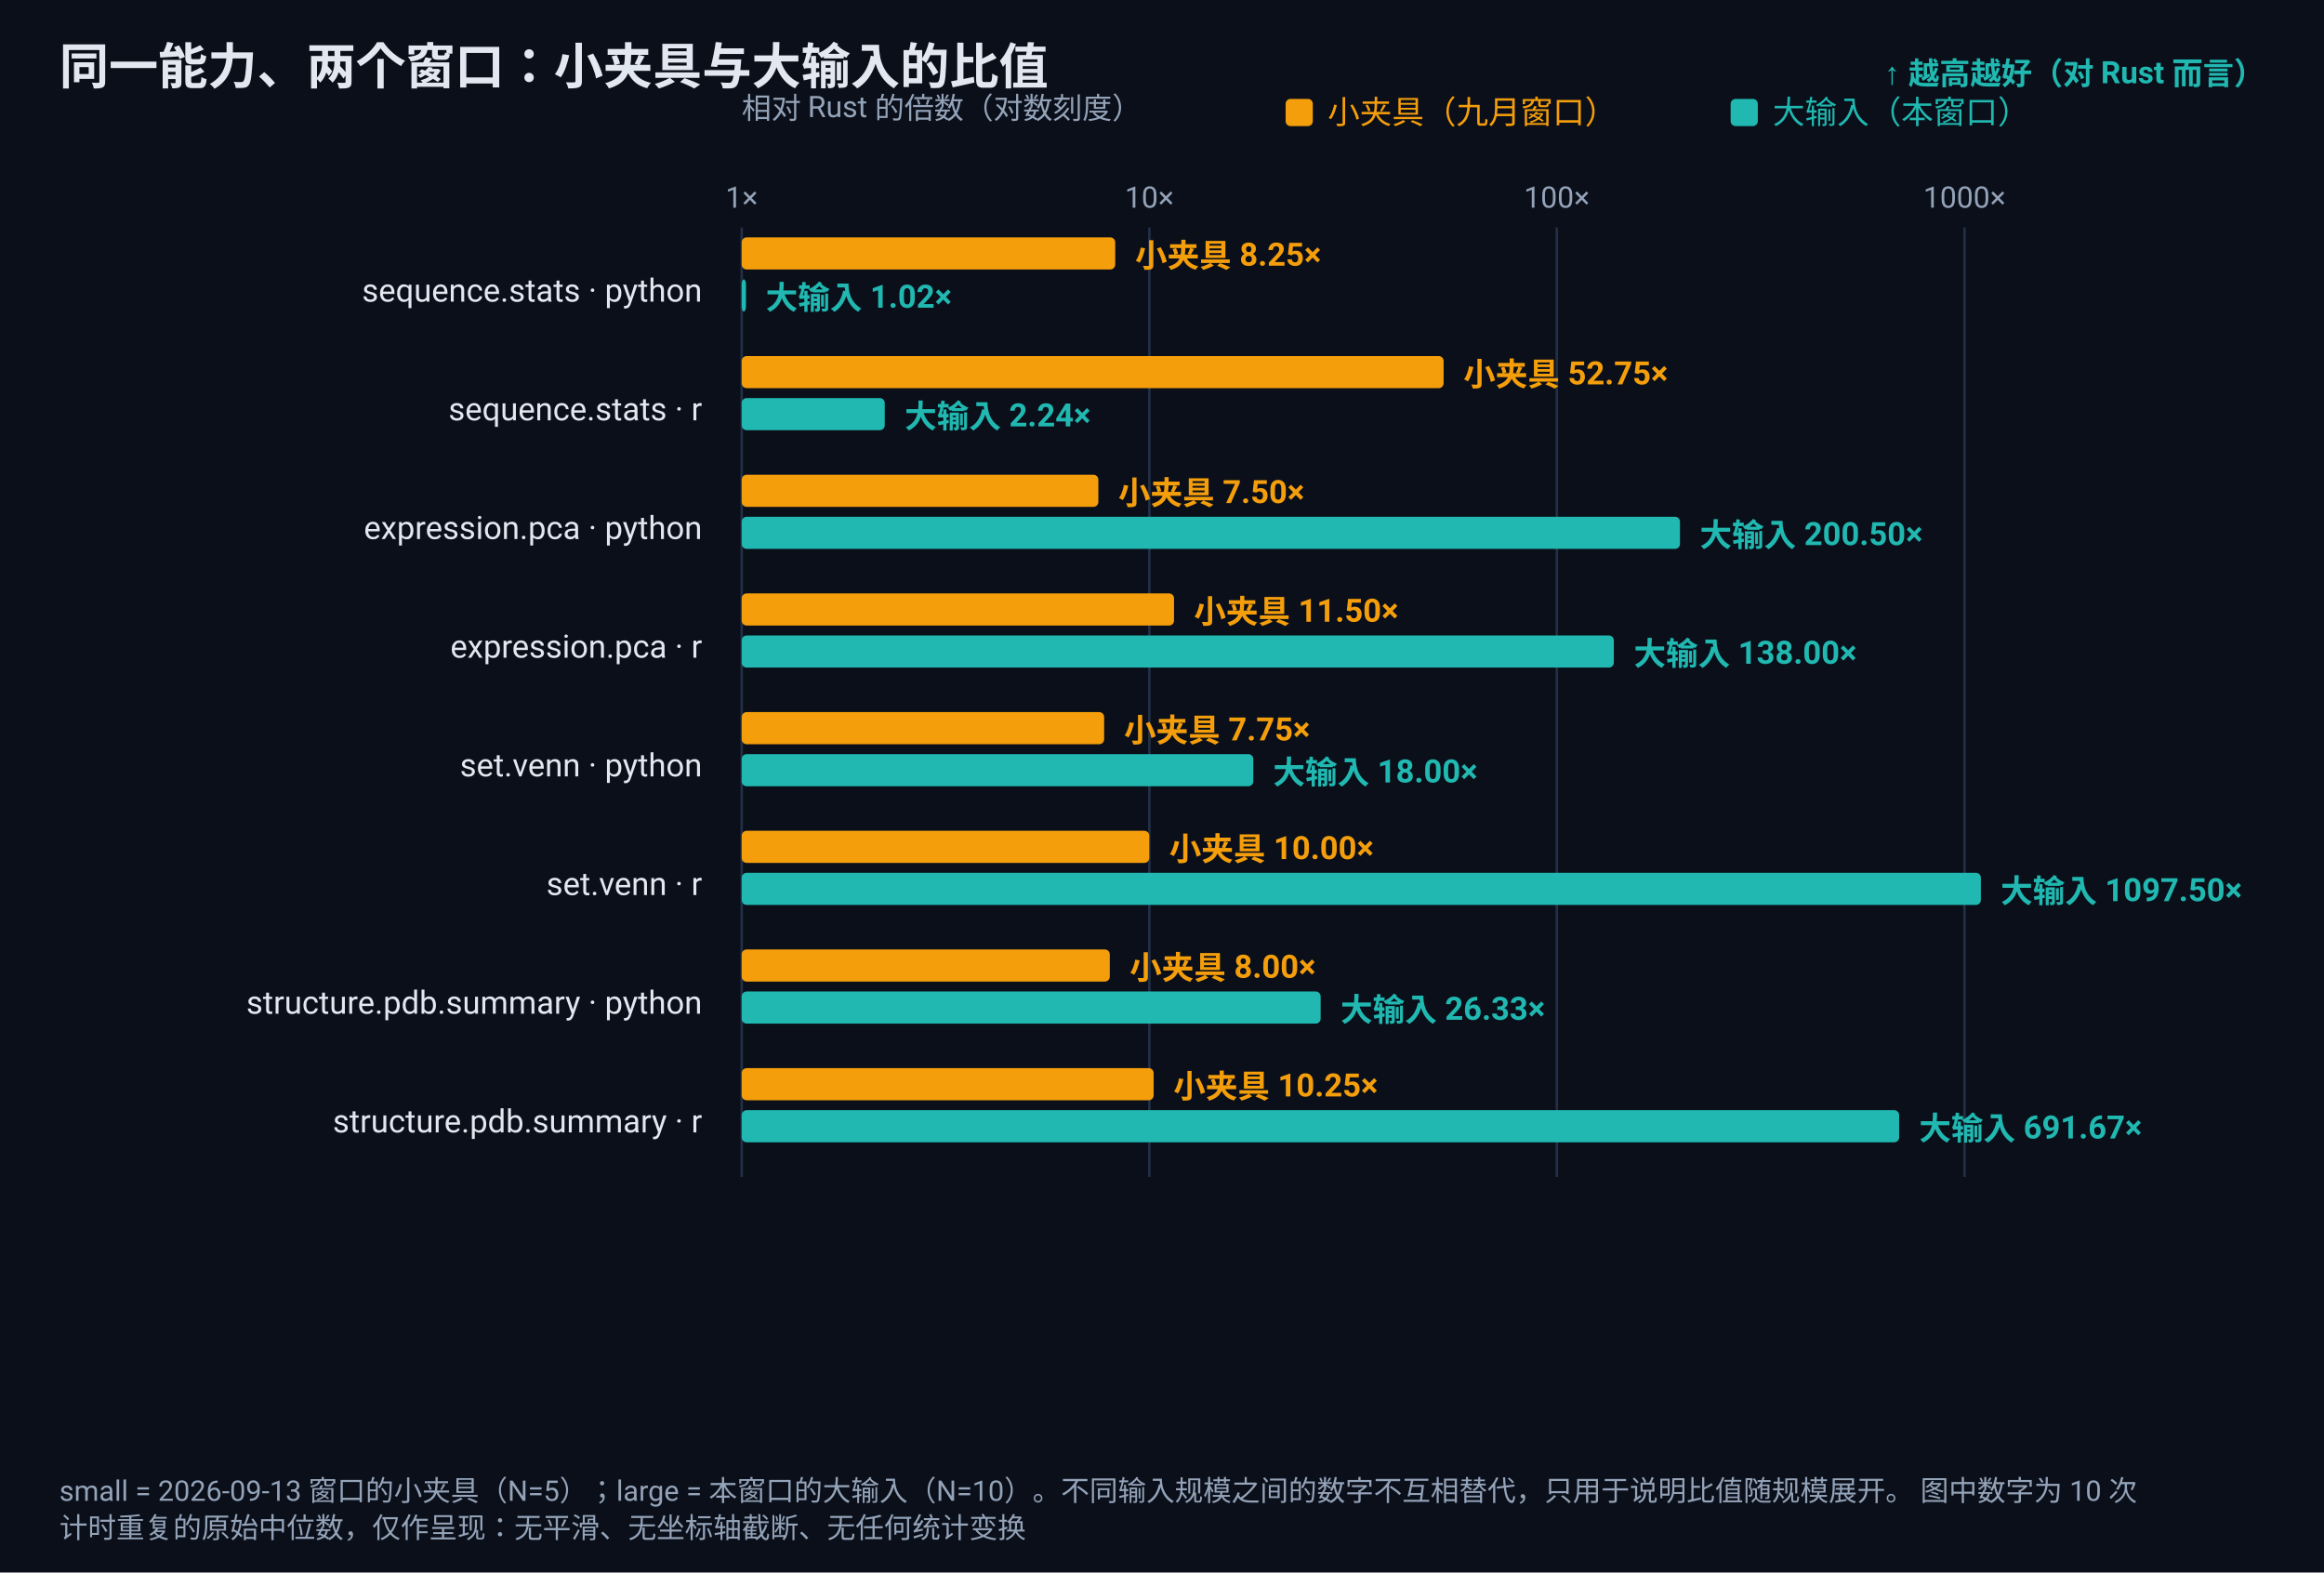
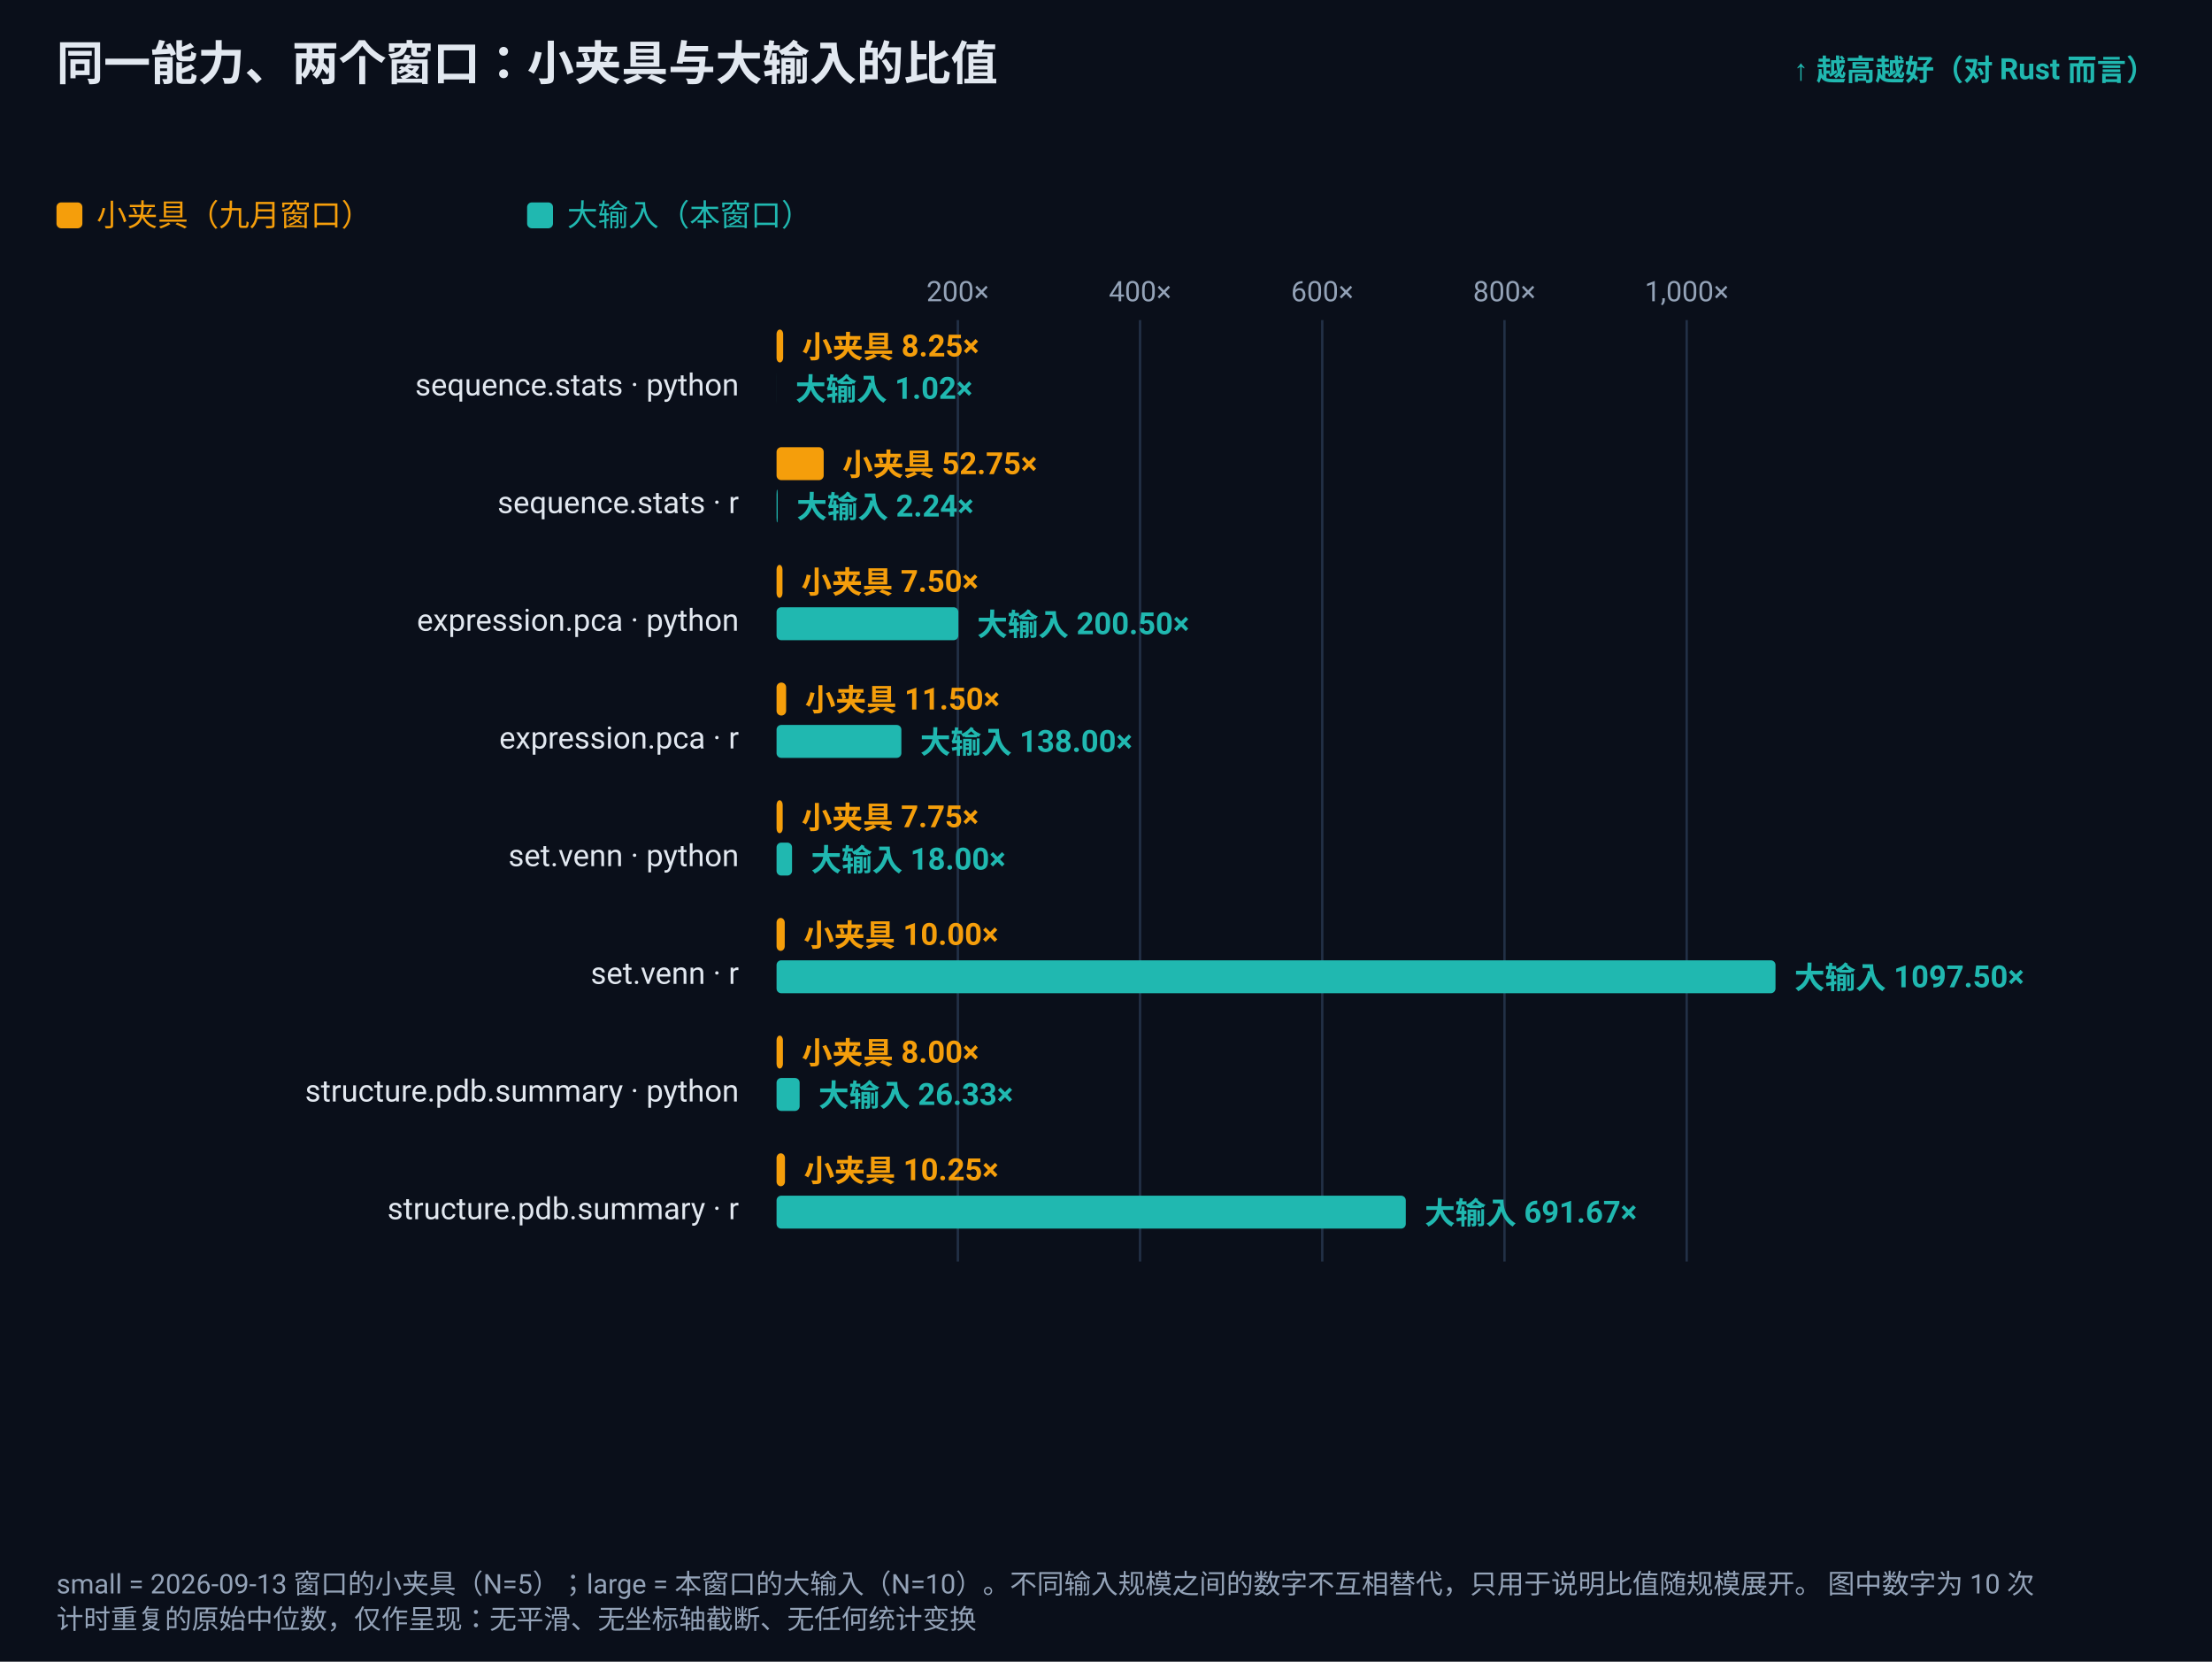
- <svg xmlns="http://www.w3.org/2000/svg" viewBox="0 0 940 636" width="940" height="636" role="img" aria-label="同一能力、两个窗口：小夹具与大输入的比值">
-   <rect width="940" height="636" fill="#0a0f1a" />
+ <svg xmlns="http://www.w3.org/2000/svg" viewBox="0 0 940 706" width="940" height="706" role="img" aria-label="同一能力、两个窗口：小夹具与大输入的比值">
+   <rect width="940" height="706" fill="#0a0f1a" />
  <text x="24" y="34" fill="#e2e8f0" font-family="-apple-system,BlinkMacSystemFont,'Segoe UI',Roboto,'Helvetica Neue',Arial,'Noto Sans SC',sans-serif" font-size="20" font-weight="600">同一能力、两个窗口：小夹具与大输入的比值</text>
  <text x="916" y="34" fill="#20B8B0" font-family="-apple-system,BlinkMacSystemFont,'Segoe UI',Roboto,'Helvetica Neue',Arial,'Noto Sans SC',sans-serif" font-size="12.5" font-weight="600" text-anchor="end">↑ 越高越好（对 Rust 而言）</text>
-   <line x1="300.0" y1="92.0" x2="300.0" y2="476.0" stroke="#223046" stroke-width="1.0" opacity="1.0" />
-   <text x="300.0" y="84.0" fill="#94a3b8" font-family="-apple-system,BlinkMacSystemFont,'Segoe UI',Roboto,'Helvetica Neue',Arial,'Noto Sans SC',sans-serif" font-size="12" font-weight="400" text-anchor="middle">1×</text>
-   <line x1="464.9" y1="92.0" x2="464.9" y2="476.0" stroke="#223046" stroke-width="1.0" opacity="1.0" />
-   <text x="464.9" y="84.0" fill="#94a3b8" font-family="-apple-system,BlinkMacSystemFont,'Segoe UI',Roboto,'Helvetica Neue',Arial,'Noto Sans SC',sans-serif" font-size="12" font-weight="400" text-anchor="middle">10×</text>
-   <line x1="629.7" y1="92.0" x2="629.7" y2="476.0" stroke="#223046" stroke-width="1.0" opacity="1.0" />
-   <text x="629.7" y="84.0" fill="#94a3b8" font-family="-apple-system,BlinkMacSystemFont,'Segoe UI',Roboto,'Helvetica Neue',Arial,'Noto Sans SC',sans-serif" font-size="12" font-weight="400" text-anchor="middle">100×</text>
-   <line x1="794.6" y1="92.0" x2="794.6" y2="476.0" stroke="#223046" stroke-width="1.0" opacity="1.0" />
-   <text x="794.6" y="84.0" fill="#94a3b8" font-family="-apple-system,BlinkMacSystemFont,'Segoe UI',Roboto,'Helvetica Neue',Arial,'Noto Sans SC',sans-serif" font-size="12" font-weight="400" text-anchor="middle">1000×</text>
-   <text x="300.0" y="48.0" fill="#94a3b8" font-family="-apple-system,BlinkMacSystemFont,'Segoe UI',Roboto,'Helvetica Neue',Arial,'Noto Sans SC',sans-serif" font-size="12" font-weight="400" text-anchor="start">相对 Rust 的倍数（对数刻度）</text>
-   <rect x="520.00" y="40.00" width="11.00" height="11.00" rx="2" fill="#f59e0b" opacity="1.0" />
-   <text x="537.0" y="50.0" fill="#f59e0b" font-family="-apple-system,BlinkMacSystemFont,'Segoe UI',Roboto,'Helvetica Neue',Arial,'Noto Sans SC',sans-serif" font-size="13" font-weight="400" text-anchor="start">小夹具（九月窗口）</text>
-   <rect x="700.00" y="40.00" width="11.00" height="11.00" rx="2" fill="#20B8B0" opacity="1.0" />
-   <text x="717.0" y="50.0" fill="#20B8B0" font-family="-apple-system,BlinkMacSystemFont,'Segoe UI',Roboto,'Helvetica Neue',Arial,'Noto Sans SC',sans-serif" font-size="13" font-weight="400" text-anchor="start">大输入（本窗口）</text>
-   <text x="284.0" y="122.0" fill="#e2e8f0" font-family="-apple-system,BlinkMacSystemFont,'Segoe UI',Roboto,'Helvetica Neue',Arial,'Noto Sans SC',sans-serif" font-size="13" font-weight="400" text-anchor="end">sequence.stats · python</text>
-   <rect x="300.00" y="96.00" width="151.08" height="13.00" rx="2.0" fill="#f59e0b" opacity="1.0" />
-   <text x="459.1" y="108.0" fill="#f59e0b" font-family="-apple-system,BlinkMacSystemFont,'Segoe UI',Roboto,'Helvetica Neue',Arial,'Noto Sans SC',sans-serif" font-size="13" font-weight="600" text-anchor="start">小夹具 8.25×</text>
-   <rect x="300.00" y="113.00" width="1.73" height="13.00" rx="2.0" fill="#20B8B0" opacity="1.0" />
-   <text x="309.7" y="125.0" fill="#20B8B0" font-family="-apple-system,BlinkMacSystemFont,'Segoe UI',Roboto,'Helvetica Neue',Arial,'Noto Sans SC',sans-serif" font-size="13" font-weight="600" text-anchor="start">大输入 1.02×</text>
-   <text x="284.0" y="170.0" fill="#e2e8f0" font-family="-apple-system,BlinkMacSystemFont,'Segoe UI',Roboto,'Helvetica Neue',Arial,'Noto Sans SC',sans-serif" font-size="13" font-weight="400" text-anchor="end">sequence.stats · r</text>
-   <rect x="300.00" y="144.00" width="283.91" height="13.00" rx="2.0" fill="#f59e0b" opacity="1.0" />
-   <text x="591.9" y="156.0" fill="#f59e0b" font-family="-apple-system,BlinkMacSystemFont,'Segoe UI',Roboto,'Helvetica Neue',Arial,'Noto Sans SC',sans-serif" font-size="13" font-weight="600" text-anchor="start">小夹具 52.75×</text>
-   <rect x="300.00" y="161.00" width="57.86" height="13.00" rx="2.0" fill="#20B8B0" opacity="1.0" />
-   <text x="365.9" y="173.0" fill="#20B8B0" font-family="-apple-system,BlinkMacSystemFont,'Segoe UI',Roboto,'Helvetica Neue',Arial,'Noto Sans SC',sans-serif" font-size="13" font-weight="600" text-anchor="start">大输入 2.24×</text>
-   <text x="284.0" y="218.0" fill="#e2e8f0" font-family="-apple-system,BlinkMacSystemFont,'Segoe UI',Roboto,'Helvetica Neue',Arial,'Noto Sans SC',sans-serif" font-size="13" font-weight="400" text-anchor="end">expression.pca · python</text>
-   <rect x="300.00" y="192.00" width="144.26" height="13.00" rx="2.0" fill="#f59e0b" opacity="1.0" />
-   <text x="452.3" y="204.0" fill="#f59e0b" font-family="-apple-system,BlinkMacSystemFont,'Segoe UI',Roboto,'Helvetica Neue',Arial,'Noto Sans SC',sans-serif" font-size="13" font-weight="600" text-anchor="start">小夹具 7.50×</text>
-   <rect x="300.00" y="209.00" width="379.51" height="13.00" rx="2.0" fill="#20B8B0" opacity="1.0" />
-   <text x="687.5" y="221.0" fill="#20B8B0" font-family="-apple-system,BlinkMacSystemFont,'Segoe UI',Roboto,'Helvetica Neue',Arial,'Noto Sans SC',sans-serif" font-size="13" font-weight="600" text-anchor="start">大输入 200.50×</text>
-   <text x="284.0" y="266.0" fill="#e2e8f0" font-family="-apple-system,BlinkMacSystemFont,'Segoe UI',Roboto,'Helvetica Neue',Arial,'Noto Sans SC',sans-serif" font-size="13" font-weight="400" text-anchor="end">expression.pca · r</text>
-   <rect x="300.00" y="240.00" width="174.86" height="13.00" rx="2.0" fill="#f59e0b" opacity="1.0" />
-   <text x="482.9" y="252.0" fill="#f59e0b" font-family="-apple-system,BlinkMacSystemFont,'Segoe UI',Roboto,'Helvetica Neue',Arial,'Noto Sans SC',sans-serif" font-size="13" font-weight="600" text-anchor="start">小夹具 11.50×</text>
-   <rect x="300.00" y="257.00" width="352.76" height="13.00" rx="2.0" fill="#20B8B0" opacity="1.0" />
-   <text x="660.8" y="269.0" fill="#20B8B0" font-family="-apple-system,BlinkMacSystemFont,'Segoe UI',Roboto,'Helvetica Neue',Arial,'Noto Sans SC',sans-serif" font-size="13" font-weight="600" text-anchor="start">大输入 138.00×</text>
-   <text x="284.0" y="314.0" fill="#e2e8f0" font-family="-apple-system,BlinkMacSystemFont,'Segoe UI',Roboto,'Helvetica Neue',Arial,'Noto Sans SC',sans-serif" font-size="13" font-weight="400" text-anchor="end">set.venn · python</text>
-   <rect x="300.00" y="288.00" width="146.60" height="13.00" rx="2.0" fill="#f59e0b" opacity="1.0" />
-   <text x="454.6" y="300.0" fill="#f59e0b" font-family="-apple-system,BlinkMacSystemFont,'Segoe UI',Roboto,'Helvetica Neue',Arial,'Noto Sans SC',sans-serif" font-size="13" font-weight="600" text-anchor="start">小夹具 7.75×</text>
-   <rect x="300.00" y="305.00" width="206.93" height="13.00" rx="2.0" fill="#20B8B0" opacity="1.0" />
-   <text x="514.9" y="317.0" fill="#20B8B0" font-family="-apple-system,BlinkMacSystemFont,'Segoe UI',Roboto,'Helvetica Neue',Arial,'Noto Sans SC',sans-serif" font-size="13" font-weight="600" text-anchor="start">大输入 18.00×</text>
-   <text x="284.0" y="362.0" fill="#e2e8f0" font-family="-apple-system,BlinkMacSystemFont,'Segoe UI',Roboto,'Helvetica Neue',Arial,'Noto Sans SC',sans-serif" font-size="13" font-weight="400" text-anchor="end">set.venn · r</text>
-   <rect x="300.00" y="336.00" width="164.85" height="13.00" rx="2.0" fill="#f59e0b" opacity="1.0" />
-   <text x="472.9" y="348.0" fill="#f59e0b" font-family="-apple-system,BlinkMacSystemFont,'Segoe UI',Roboto,'Helvetica Neue',Arial,'Noto Sans SC',sans-serif" font-size="13" font-weight="600" text-anchor="start">小夹具 10.00×</text>
-   <rect x="300.00" y="353.00" width="501.22" height="13.00" rx="2.0" fill="#20B8B0" opacity="1.0" />
-   <text x="809.2" y="365.0" fill="#20B8B0" font-family="-apple-system,BlinkMacSystemFont,'Segoe UI',Roboto,'Helvetica Neue',Arial,'Noto Sans SC',sans-serif" font-size="13" font-weight="600" text-anchor="start">大输入 1097.50×</text>
-   <text x="284.0" y="410.0" fill="#e2e8f0" font-family="-apple-system,BlinkMacSystemFont,'Segoe UI',Roboto,'Helvetica Neue',Arial,'Noto Sans SC',sans-serif" font-size="13" font-weight="400" text-anchor="end">structure.pdb.summary · python</text>
-   <rect x="300.00" y="384.00" width="148.88" height="13.00" rx="2.0" fill="#f59e0b" opacity="1.0" />
-   <text x="456.9" y="396.0" fill="#f59e0b" font-family="-apple-system,BlinkMacSystemFont,'Segoe UI',Roboto,'Helvetica Neue',Arial,'Noto Sans SC',sans-serif" font-size="13" font-weight="600" text-anchor="start">小夹具 8.00×</text>
-   <rect x="300.00" y="401.00" width="234.17" height="13.00" rx="2.0" fill="#20B8B0" opacity="1.0" />
-   <text x="542.2" y="413.0" fill="#20B8B0" font-family="-apple-system,BlinkMacSystemFont,'Segoe UI',Roboto,'Helvetica Neue',Arial,'Noto Sans SC',sans-serif" font-size="13" font-weight="600" text-anchor="start">大输入 26.33×</text>
-   <text x="284.0" y="458.0" fill="#e2e8f0" font-family="-apple-system,BlinkMacSystemFont,'Segoe UI',Roboto,'Helvetica Neue',Arial,'Noto Sans SC',sans-serif" font-size="13" font-weight="400" text-anchor="end">structure.pdb.summary · r</text>
-   <rect x="300.00" y="432.00" width="166.62" height="13.00" rx="2.0" fill="#f59e0b" opacity="1.0" />
-   <text x="474.6" y="444.0" fill="#f59e0b" font-family="-apple-system,BlinkMacSystemFont,'Segoe UI',Roboto,'Helvetica Neue',Arial,'Noto Sans SC',sans-serif" font-size="13" font-weight="600" text-anchor="start">小夹具 10.25×</text>
-   <rect x="300.00" y="449.00" width="468.16" height="13.00" rx="2.0" fill="#20B8B0" opacity="1.0" />
-   <text x="776.2" y="461.0" fill="#20B8B0" font-family="-apple-system,BlinkMacSystemFont,'Segoe UI',Roboto,'Helvetica Neue',Arial,'Noto Sans SC',sans-serif" font-size="13" font-weight="600" text-anchor="start">大输入 691.67×</text>
-   <text x="24" y="607" fill="#94a3b8" font-family="-apple-system,BlinkMacSystemFont,'Segoe UI',Roboto,'Helvetica Neue',Arial,'Noto Sans SC',sans-serif" font-size="11.5">small = 2026-09-13 窗口的小夹具（N=5）；large = 本窗口的大输入（N=10）。不同输入规模之间的数字不互相替代，只用于说明比值随规模展开。 图中数字为 10 次</text>
-   <text x="24" y="622" fill="#94a3b8" font-family="-apple-system,BlinkMacSystemFont,'Segoe UI',Roboto,'Helvetica Neue',Arial,'Noto Sans SC',sans-serif" font-size="11.5">计时重复的原始中位数，仅作呈现：无平滑、无坐标轴截断、无任何统计变换</text>
+   <rect x="24.00" y="86.00" width="11.00" height="11.00" rx="2" fill="#f59e0b" opacity="1.0" />
+   <text x="41.0" y="96.0" fill="#f59e0b" font-family="-apple-system,BlinkMacSystemFont,'Segoe UI',Roboto,'Helvetica Neue',Arial,'Noto Sans SC',sans-serif" font-size="13" font-weight="400" text-anchor="start">小夹具（九月窗口）</text>
+   <rect x="224.00" y="86.00" width="11.00" height="11.00" rx="2" fill="#20B8B0" opacity="1.0" />
+   <text x="241.0" y="96.0" fill="#20B8B0" font-family="-apple-system,BlinkMacSystemFont,'Segoe UI',Roboto,'Helvetica Neue',Arial,'Noto Sans SC',sans-serif" font-size="13" font-weight="400" text-anchor="start">大输入（本窗口）</text>
+   <line x1="407.04" y1="136.00" x2="407.04" y2="536.00" stroke="#223046" stroke-width="1.0" opacity="1.0" />
+   <text x="407.0" y="128.0" fill="#94a3b8" font-family="-apple-system,BlinkMacSystemFont,'Segoe UI',Roboto,'Helvetica Neue',Arial,'Noto Sans SC',sans-serif" font-size="12" font-weight="400" text-anchor="middle">200×</text>
+   <line x1="484.47" y1="136.00" x2="484.47" y2="536.00" stroke="#223046" stroke-width="1.0" opacity="1.0" />
+   <text x="484.5" y="128.0" fill="#94a3b8" font-family="-apple-system,BlinkMacSystemFont,'Segoe UI',Roboto,'Helvetica Neue',Arial,'Noto Sans SC',sans-serif" font-size="12" font-weight="400" text-anchor="middle">400×</text>
+   <line x1="561.90" y1="136.00" x2="561.90" y2="536.00" stroke="#223046" stroke-width="1.0" opacity="1.0" />
+   <text x="561.9" y="128.0" fill="#94a3b8" font-family="-apple-system,BlinkMacSystemFont,'Segoe UI',Roboto,'Helvetica Neue',Arial,'Noto Sans SC',sans-serif" font-size="12" font-weight="400" text-anchor="middle">600×</text>
+   <line x1="639.33" y1="136.00" x2="639.33" y2="536.00" stroke="#223046" stroke-width="1.0" opacity="1.0" />
+   <text x="639.3" y="128.0" fill="#94a3b8" font-family="-apple-system,BlinkMacSystemFont,'Segoe UI',Roboto,'Helvetica Neue',Arial,'Noto Sans SC',sans-serif" font-size="12" font-weight="400" text-anchor="middle">800×</text>
+   <line x1="716.76" y1="136.00" x2="716.76" y2="536.00" stroke="#223046" stroke-width="1.0" opacity="1.0" />
+   <text x="716.8" y="128.0" fill="#94a3b8" font-family="-apple-system,BlinkMacSystemFont,'Segoe UI',Roboto,'Helvetica Neue',Arial,'Noto Sans SC',sans-serif" font-size="12" font-weight="400" text-anchor="middle">1,000×</text>
+   <text x="314.0" y="168.0" fill="#e2e8f0" font-family="-apple-system,BlinkMacSystemFont,'Segoe UI',Roboto,'Helvetica Neue',Arial,'Noto Sans SC',sans-serif" font-size="13" font-weight="400" text-anchor="end">sequence.stats · python</text>
+   <rect x="330.00" y="140.00" width="2.81" height="14.00" rx="2" fill="#f59e0b" opacity="1.0" />
+   <text x="340.8" y="152.0" fill="#f59e0b" font-family="-apple-system,BlinkMacSystemFont,'Segoe UI',Roboto,'Helvetica Neue',Arial,'Noto Sans SC',sans-serif" font-size="13" font-weight="600" text-anchor="start">小夹具 8.25×</text>
+   <rect x="330.00" y="158.00" width="0.01" height="14.00" rx="2" fill="#20B8B0" opacity="1.0" />
+   <text x="338.0" y="170.0" fill="#20B8B0" font-family="-apple-system,BlinkMacSystemFont,'Segoe UI',Roboto,'Helvetica Neue',Arial,'Noto Sans SC',sans-serif" font-size="13" font-weight="600" text-anchor="start">大输入 1.02×</text>
+   <text x="314.0" y="218.0" fill="#e2e8f0" font-family="-apple-system,BlinkMacSystemFont,'Segoe UI',Roboto,'Helvetica Neue',Arial,'Noto Sans SC',sans-serif" font-size="13" font-weight="400" text-anchor="end">sequence.stats · r</text>
+   <rect x="330.00" y="190.00" width="20.03" height="14.00" rx="2" fill="#f59e0b" opacity="1.0" />
+   <text x="358.0" y="202.0" fill="#f59e0b" font-family="-apple-system,BlinkMacSystemFont,'Segoe UI',Roboto,'Helvetica Neue',Arial,'Noto Sans SC',sans-serif" font-size="13" font-weight="600" text-anchor="start">小夹具 52.75×</text>
+   <rect x="330.00" y="208.00" width="0.48" height="14.00" rx="2" fill="#20B8B0" opacity="1.0" />
+   <text x="338.5" y="220.0" fill="#20B8B0" font-family="-apple-system,BlinkMacSystemFont,'Segoe UI',Roboto,'Helvetica Neue',Arial,'Noto Sans SC',sans-serif" font-size="13" font-weight="600" text-anchor="start">大输入 2.24×</text>
+   <text x="314.0" y="268.0" fill="#e2e8f0" font-family="-apple-system,BlinkMacSystemFont,'Segoe UI',Roboto,'Helvetica Neue',Arial,'Noto Sans SC',sans-serif" font-size="13" font-weight="400" text-anchor="end">expression.pca · python</text>
+   <rect x="330.00" y="240.00" width="2.52" height="14.00" rx="2" fill="#f59e0b" opacity="1.0" />
+   <text x="340.5" y="252.0" fill="#f59e0b" font-family="-apple-system,BlinkMacSystemFont,'Segoe UI',Roboto,'Helvetica Neue',Arial,'Noto Sans SC',sans-serif" font-size="13" font-weight="600" text-anchor="start">小夹具 7.50×</text>
+   <rect x="330.00" y="258.00" width="77.24" height="14.00" rx="2" fill="#20B8B0" opacity="1.0" />
+   <text x="415.2" y="270.0" fill="#20B8B0" font-family="-apple-system,BlinkMacSystemFont,'Segoe UI',Roboto,'Helvetica Neue',Arial,'Noto Sans SC',sans-serif" font-size="13" font-weight="600" text-anchor="start">大输入 200.50×</text>
+   <text x="314.0" y="318.0" fill="#e2e8f0" font-family="-apple-system,BlinkMacSystemFont,'Segoe UI',Roboto,'Helvetica Neue',Arial,'Noto Sans SC',sans-serif" font-size="13" font-weight="400" text-anchor="end">expression.pca · r</text>
+   <rect x="330.00" y="290.00" width="4.07" height="14.00" rx="2" fill="#f59e0b" opacity="1.0" />
+   <text x="342.1" y="302.0" fill="#f59e0b" font-family="-apple-system,BlinkMacSystemFont,'Segoe UI',Roboto,'Helvetica Neue',Arial,'Noto Sans SC',sans-serif" font-size="13" font-weight="600" text-anchor="start">小夹具 11.50×</text>
+   <rect x="330.00" y="308.00" width="53.04" height="14.00" rx="2" fill="#20B8B0" opacity="1.0" />
+   <text x="391.0" y="320.0" fill="#20B8B0" font-family="-apple-system,BlinkMacSystemFont,'Segoe UI',Roboto,'Helvetica Neue',Arial,'Noto Sans SC',sans-serif" font-size="13" font-weight="600" text-anchor="start">大输入 138.00×</text>
+   <text x="314.0" y="368.0" fill="#e2e8f0" font-family="-apple-system,BlinkMacSystemFont,'Segoe UI',Roboto,'Helvetica Neue',Arial,'Noto Sans SC',sans-serif" font-size="13" font-weight="400" text-anchor="end">set.venn · python</text>
+   <rect x="330.00" y="340.00" width="2.61" height="14.00" rx="2" fill="#f59e0b" opacity="1.0" />
+   <text x="340.6" y="352.0" fill="#f59e0b" font-family="-apple-system,BlinkMacSystemFont,'Segoe UI',Roboto,'Helvetica Neue',Arial,'Noto Sans SC',sans-serif" font-size="13" font-weight="600" text-anchor="start">小夹具 7.75×</text>
+   <rect x="330.00" y="358.00" width="6.58" height="14.00" rx="2" fill="#20B8B0" opacity="1.0" />
+   <text x="344.6" y="370.0" fill="#20B8B0" font-family="-apple-system,BlinkMacSystemFont,'Segoe UI',Roboto,'Helvetica Neue',Arial,'Noto Sans SC',sans-serif" font-size="13" font-weight="600" text-anchor="start">大输入 18.00×</text>
+   <text x="314.0" y="418.0" fill="#e2e8f0" font-family="-apple-system,BlinkMacSystemFont,'Segoe UI',Roboto,'Helvetica Neue',Arial,'Noto Sans SC',sans-serif" font-size="13" font-weight="400" text-anchor="end">set.venn · r</text>
+   <rect x="330.00" y="390.00" width="3.48" height="14.00" rx="2" fill="#f59e0b" opacity="1.0" />
+   <text x="341.5" y="402.0" fill="#f59e0b" font-family="-apple-system,BlinkMacSystemFont,'Segoe UI',Roboto,'Helvetica Neue',Arial,'Noto Sans SC',sans-serif" font-size="13" font-weight="600" text-anchor="start">小夹具 10.00×</text>
+   <rect x="330.00" y="408.00" width="424.51" height="14.00" rx="2" fill="#20B8B0" opacity="1.0" />
+   <text x="762.5" y="420.0" fill="#20B8B0" font-family="-apple-system,BlinkMacSystemFont,'Segoe UI',Roboto,'Helvetica Neue',Arial,'Noto Sans SC',sans-serif" font-size="13" font-weight="600" text-anchor="start">大输入 1097.50×</text>
+   <text x="314.0" y="468.0" fill="#e2e8f0" font-family="-apple-system,BlinkMacSystemFont,'Segoe UI',Roboto,'Helvetica Neue',Arial,'Noto Sans SC',sans-serif" font-size="13" font-weight="400" text-anchor="end">structure.pdb.summary · python</text>
+   <rect x="330.00" y="440.00" width="2.71" height="14.00" rx="2" fill="#f59e0b" opacity="1.0" />
+   <text x="340.7" y="452.0" fill="#f59e0b" font-family="-apple-system,BlinkMacSystemFont,'Segoe UI',Roboto,'Helvetica Neue',Arial,'Noto Sans SC',sans-serif" font-size="13" font-weight="600" text-anchor="start">小夹具 8.00×</text>
+   <rect x="330.00" y="458.00" width="9.81" height="14.00" rx="2" fill="#20B8B0" opacity="1.0" />
+   <text x="347.8" y="470.0" fill="#20B8B0" font-family="-apple-system,BlinkMacSystemFont,'Segoe UI',Roboto,'Helvetica Neue',Arial,'Noto Sans SC',sans-serif" font-size="13" font-weight="600" text-anchor="start">大输入 26.33×</text>
+   <text x="314.0" y="518.0" fill="#e2e8f0" font-family="-apple-system,BlinkMacSystemFont,'Segoe UI',Roboto,'Helvetica Neue',Arial,'Noto Sans SC',sans-serif" font-size="13" font-weight="400" text-anchor="end">structure.pdb.summary · r</text>
+   <rect x="330.00" y="490.00" width="3.58" height="14.00" rx="2" fill="#f59e0b" opacity="1.0" />
+   <text x="341.6" y="502.0" fill="#f59e0b" font-family="-apple-system,BlinkMacSystemFont,'Segoe UI',Roboto,'Helvetica Neue',Arial,'Noto Sans SC',sans-serif" font-size="13" font-weight="600" text-anchor="start">小夹具 10.25×</text>
+   <rect x="330.00" y="508.00" width="267.39" height="14.00" rx="2" fill="#20B8B0" opacity="1.0" />
+   <text x="605.4" y="520.0" fill="#20B8B0" font-family="-apple-system,BlinkMacSystemFont,'Segoe UI',Roboto,'Helvetica Neue',Arial,'Noto Sans SC',sans-serif" font-size="13" font-weight="600" text-anchor="start">大输入 691.67×</text>
+   <text x="24" y="677" fill="#94a3b8" font-family="-apple-system,BlinkMacSystemFont,'Segoe UI',Roboto,'Helvetica Neue',Arial,'Noto Sans SC',sans-serif" font-size="11.5">small = 2026-09-13 窗口的小夹具（N=5）；large = 本窗口的大输入（N=10）。不同输入规模之间的数字不互相替代，只用于说明比值随规模展开。 图中数字为 10 次</text>
+   <text x="24" y="692" fill="#94a3b8" font-family="-apple-system,BlinkMacSystemFont,'Segoe UI',Roboto,'Helvetica Neue',Arial,'Noto Sans SC',sans-serif" font-size="11.5">计时重复的原始中位数，仅作呈现：无平滑、无坐标轴截断、无任何统计变换</text>
</svg>
